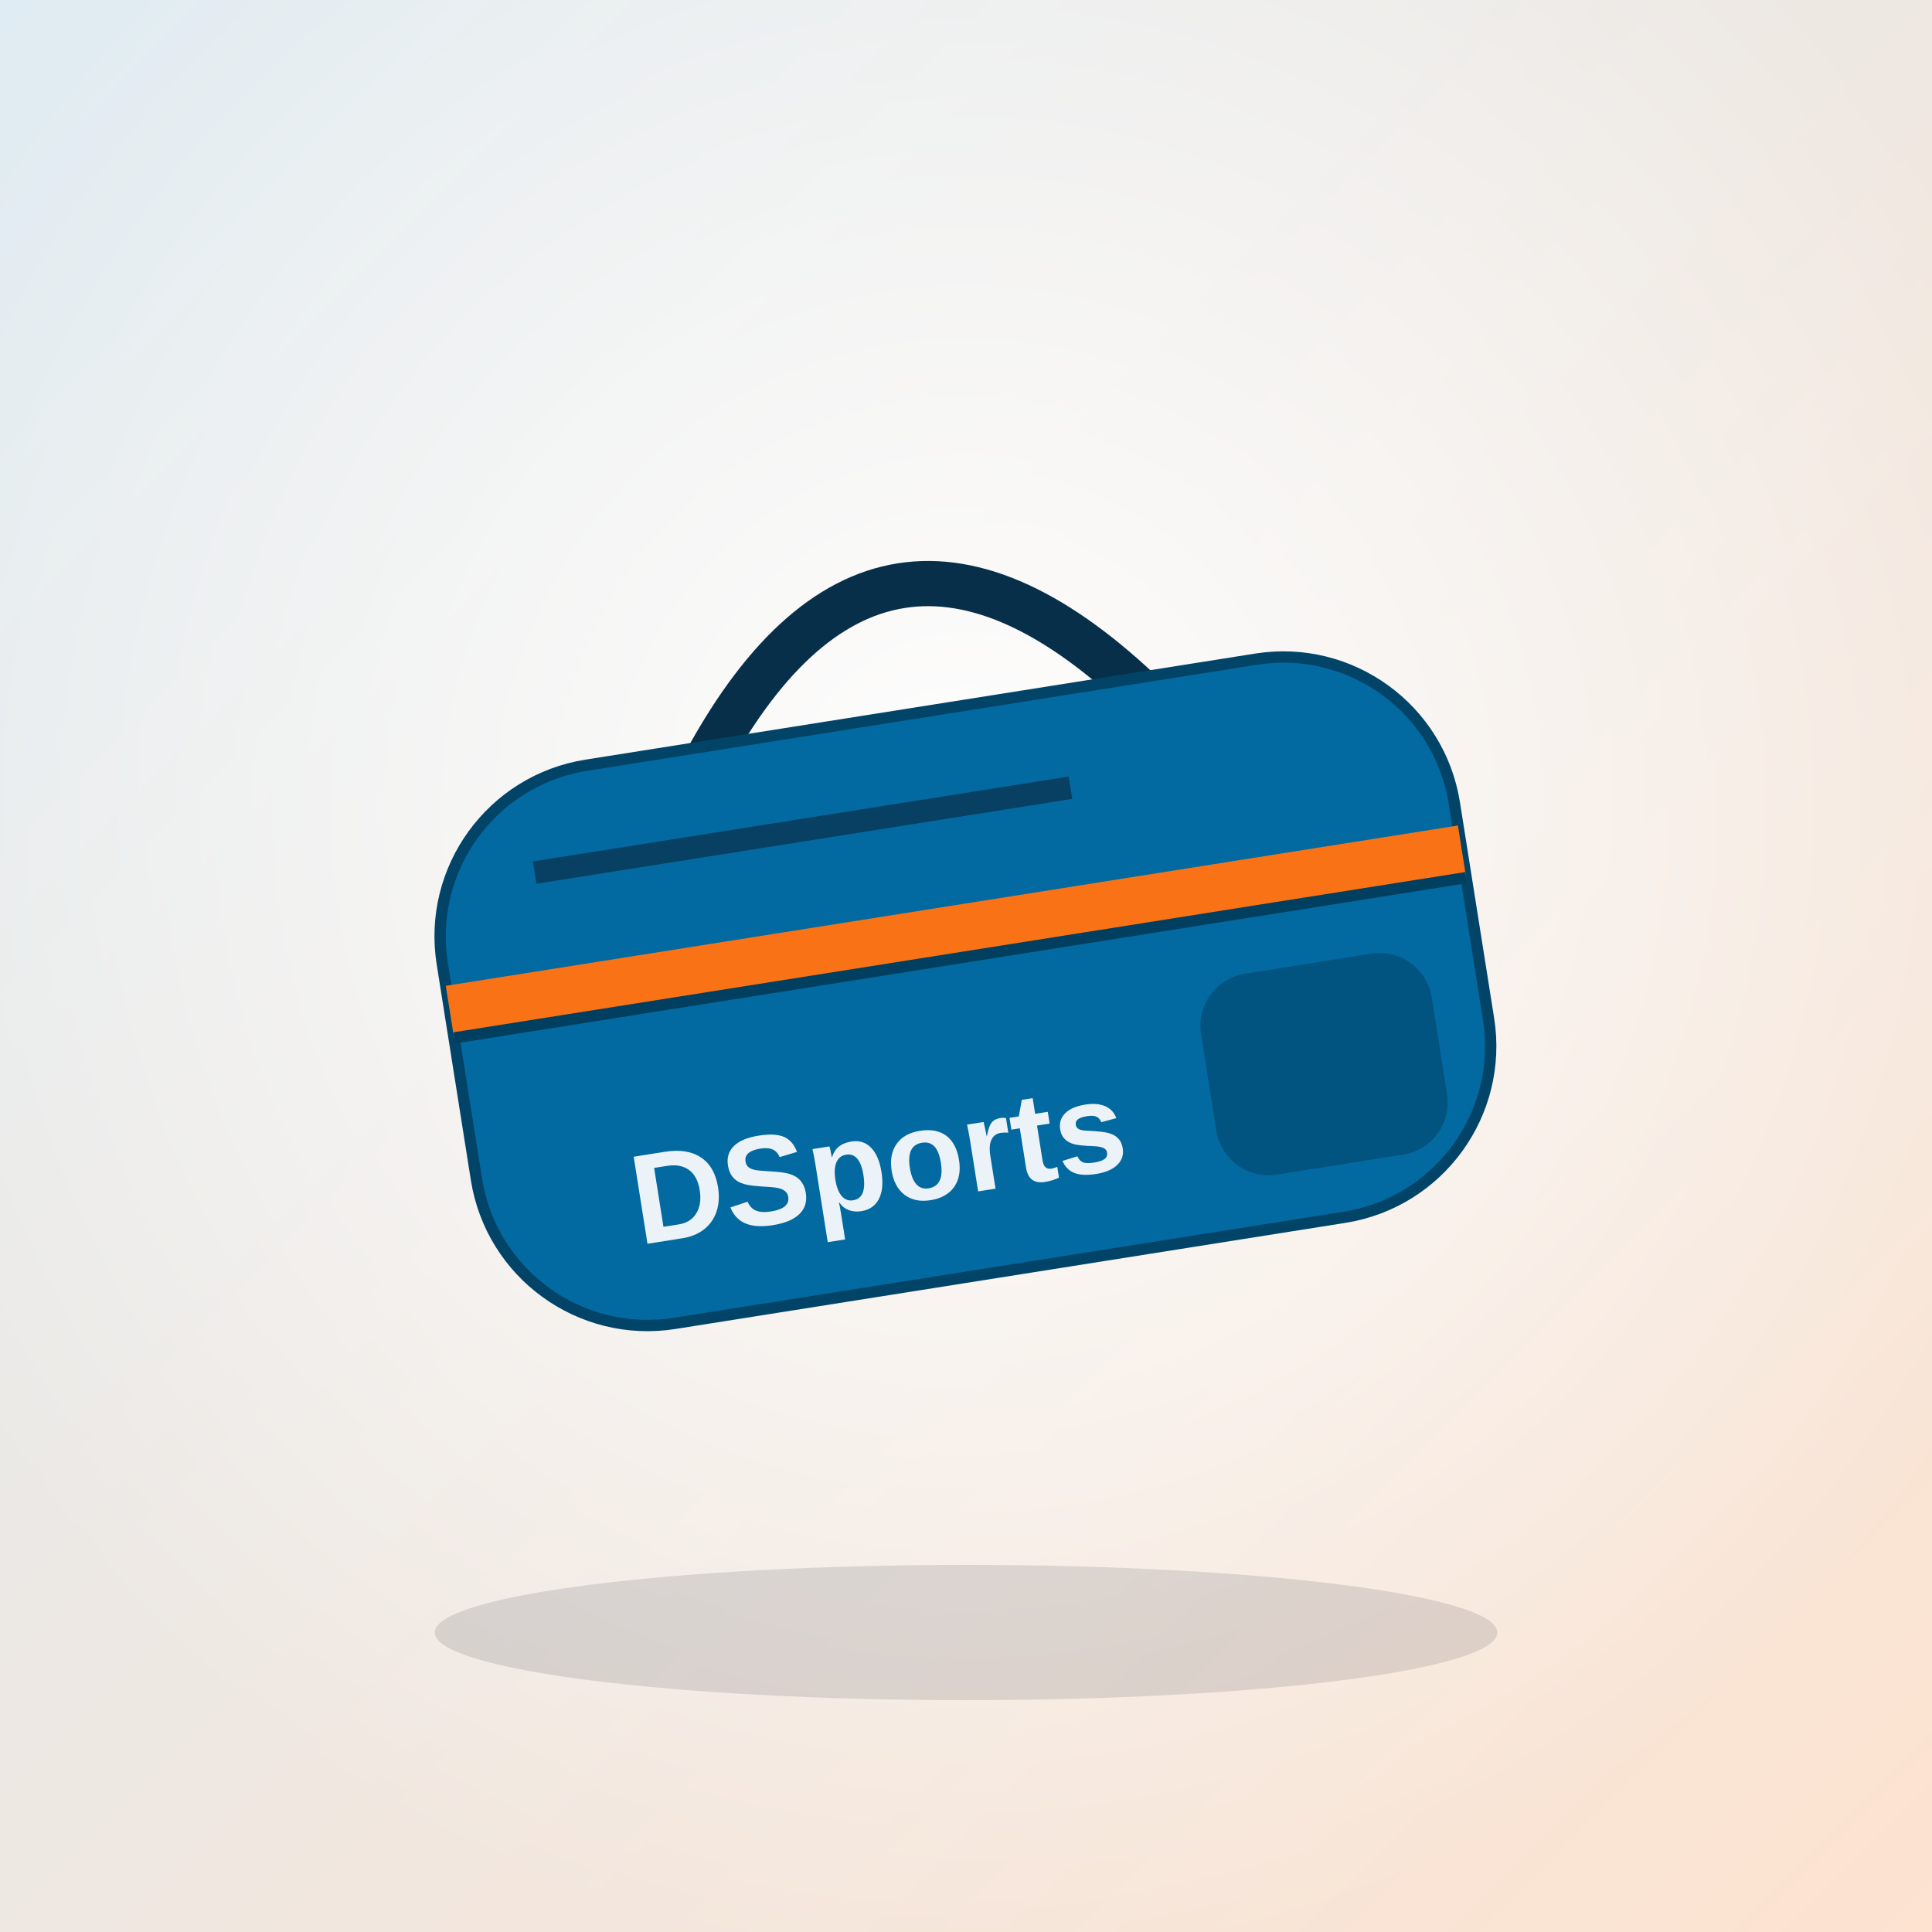
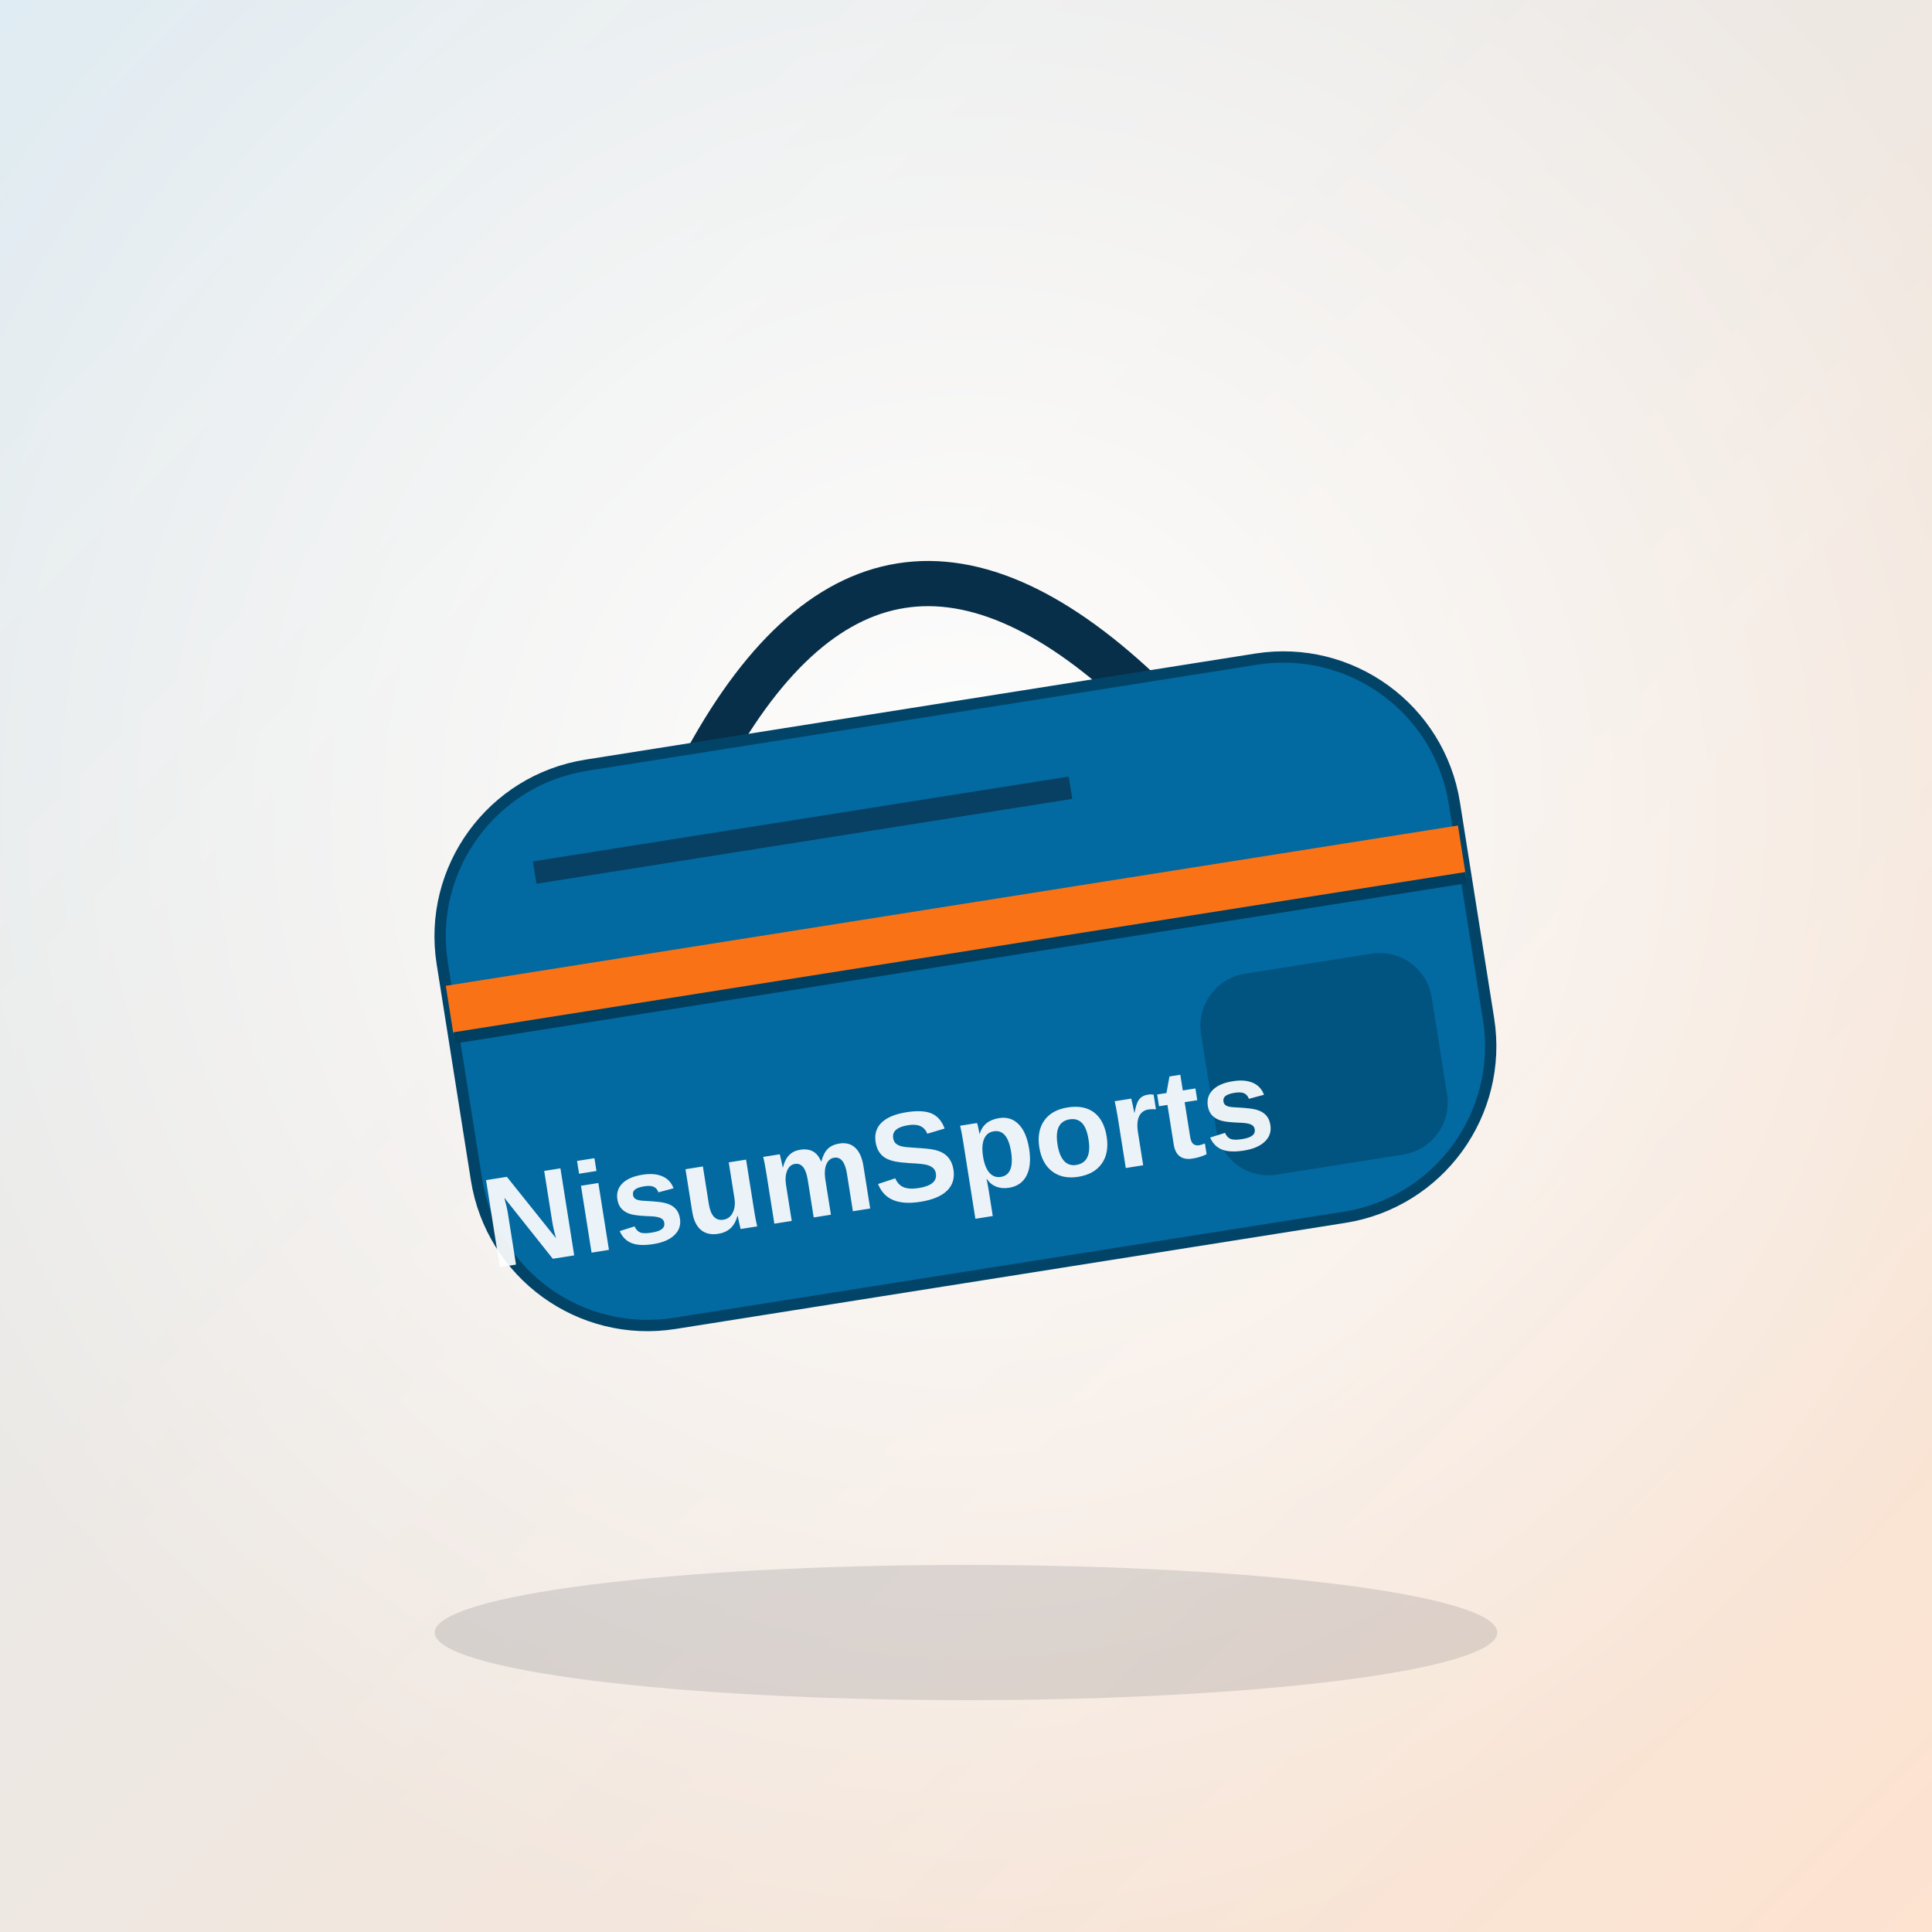
<svg xmlns="http://www.w3.org/2000/svg" viewBox="0 0 400 400" width="400" height="400" role="img" aria-label="product illustration">
  <defs>
    <linearGradient id="bg" x1="0" y1="0" x2="1" y2="1">
      <stop offset="0" stop-color="#E0ECF3" />
      <stop offset="1" stop-color="#FDE3D0" />
    </linearGradient>
    <linearGradient id="wood" x1="0" y1="0" x2="1" y2="0">
      <stop offset="0" stop-color="#F2D9A8" />
      <stop offset=".5" stop-color="#E4BE80" />
      <stop offset="1" stop-color="#C99A58" />
    </linearGradient>
    <radialGradient id="spot" cx=".5" cy=".42" r=".6">
      <stop offset="0" stop-color="#FFFFFF" stop-opacity=".95" />
      <stop offset="1" stop-color="#FFFFFF" stop-opacity="0" />
    </radialGradient>
  </defs>
  <rect width="400" height="400" fill="url(#bg)" />
  <rect width="400" height="400" fill="url(#spot)" />
  <ellipse cx="200" cy="338" rx="110" ry="14" fill="#0B1426" opacity=".12" />
  <g transform="translate(200 206) rotate(-9) scale(.78) translate(-200 -200)">
    <path d="M140 130Q200 50 260 130" stroke="#082F49" stroke-width="12" fill="none" />
    <rect x="64" y="124" width="272" height="150" rx="46" fill="#0369A1" stroke="#014468" stroke-width="3" />
    <rect x="64" y="176" width="272" height="14" fill="#F97316" />
    <path d="M64 190H336" stroke="#013F60" stroke-width="3" />
    <rect x="260" y="206" width="62" height="54" rx="14" fill="#025480" />
    <path d="M92 150H236" stroke="#082F49" stroke-width="6" opacity=".7" />
-     <text x="170" y="252" font-size="34" font-family="Arial" font-weight="800" text-anchor="middle" fill="#FFFFFF" opacity=".92">DSports</text>
+     <text x="170" y="252" font-size="34" font-family="Arial" font-weight="800" text-anchor="middle" fill="#FFFFFF" opacity=".92">NisumSports</text>
  </g>
</svg>
